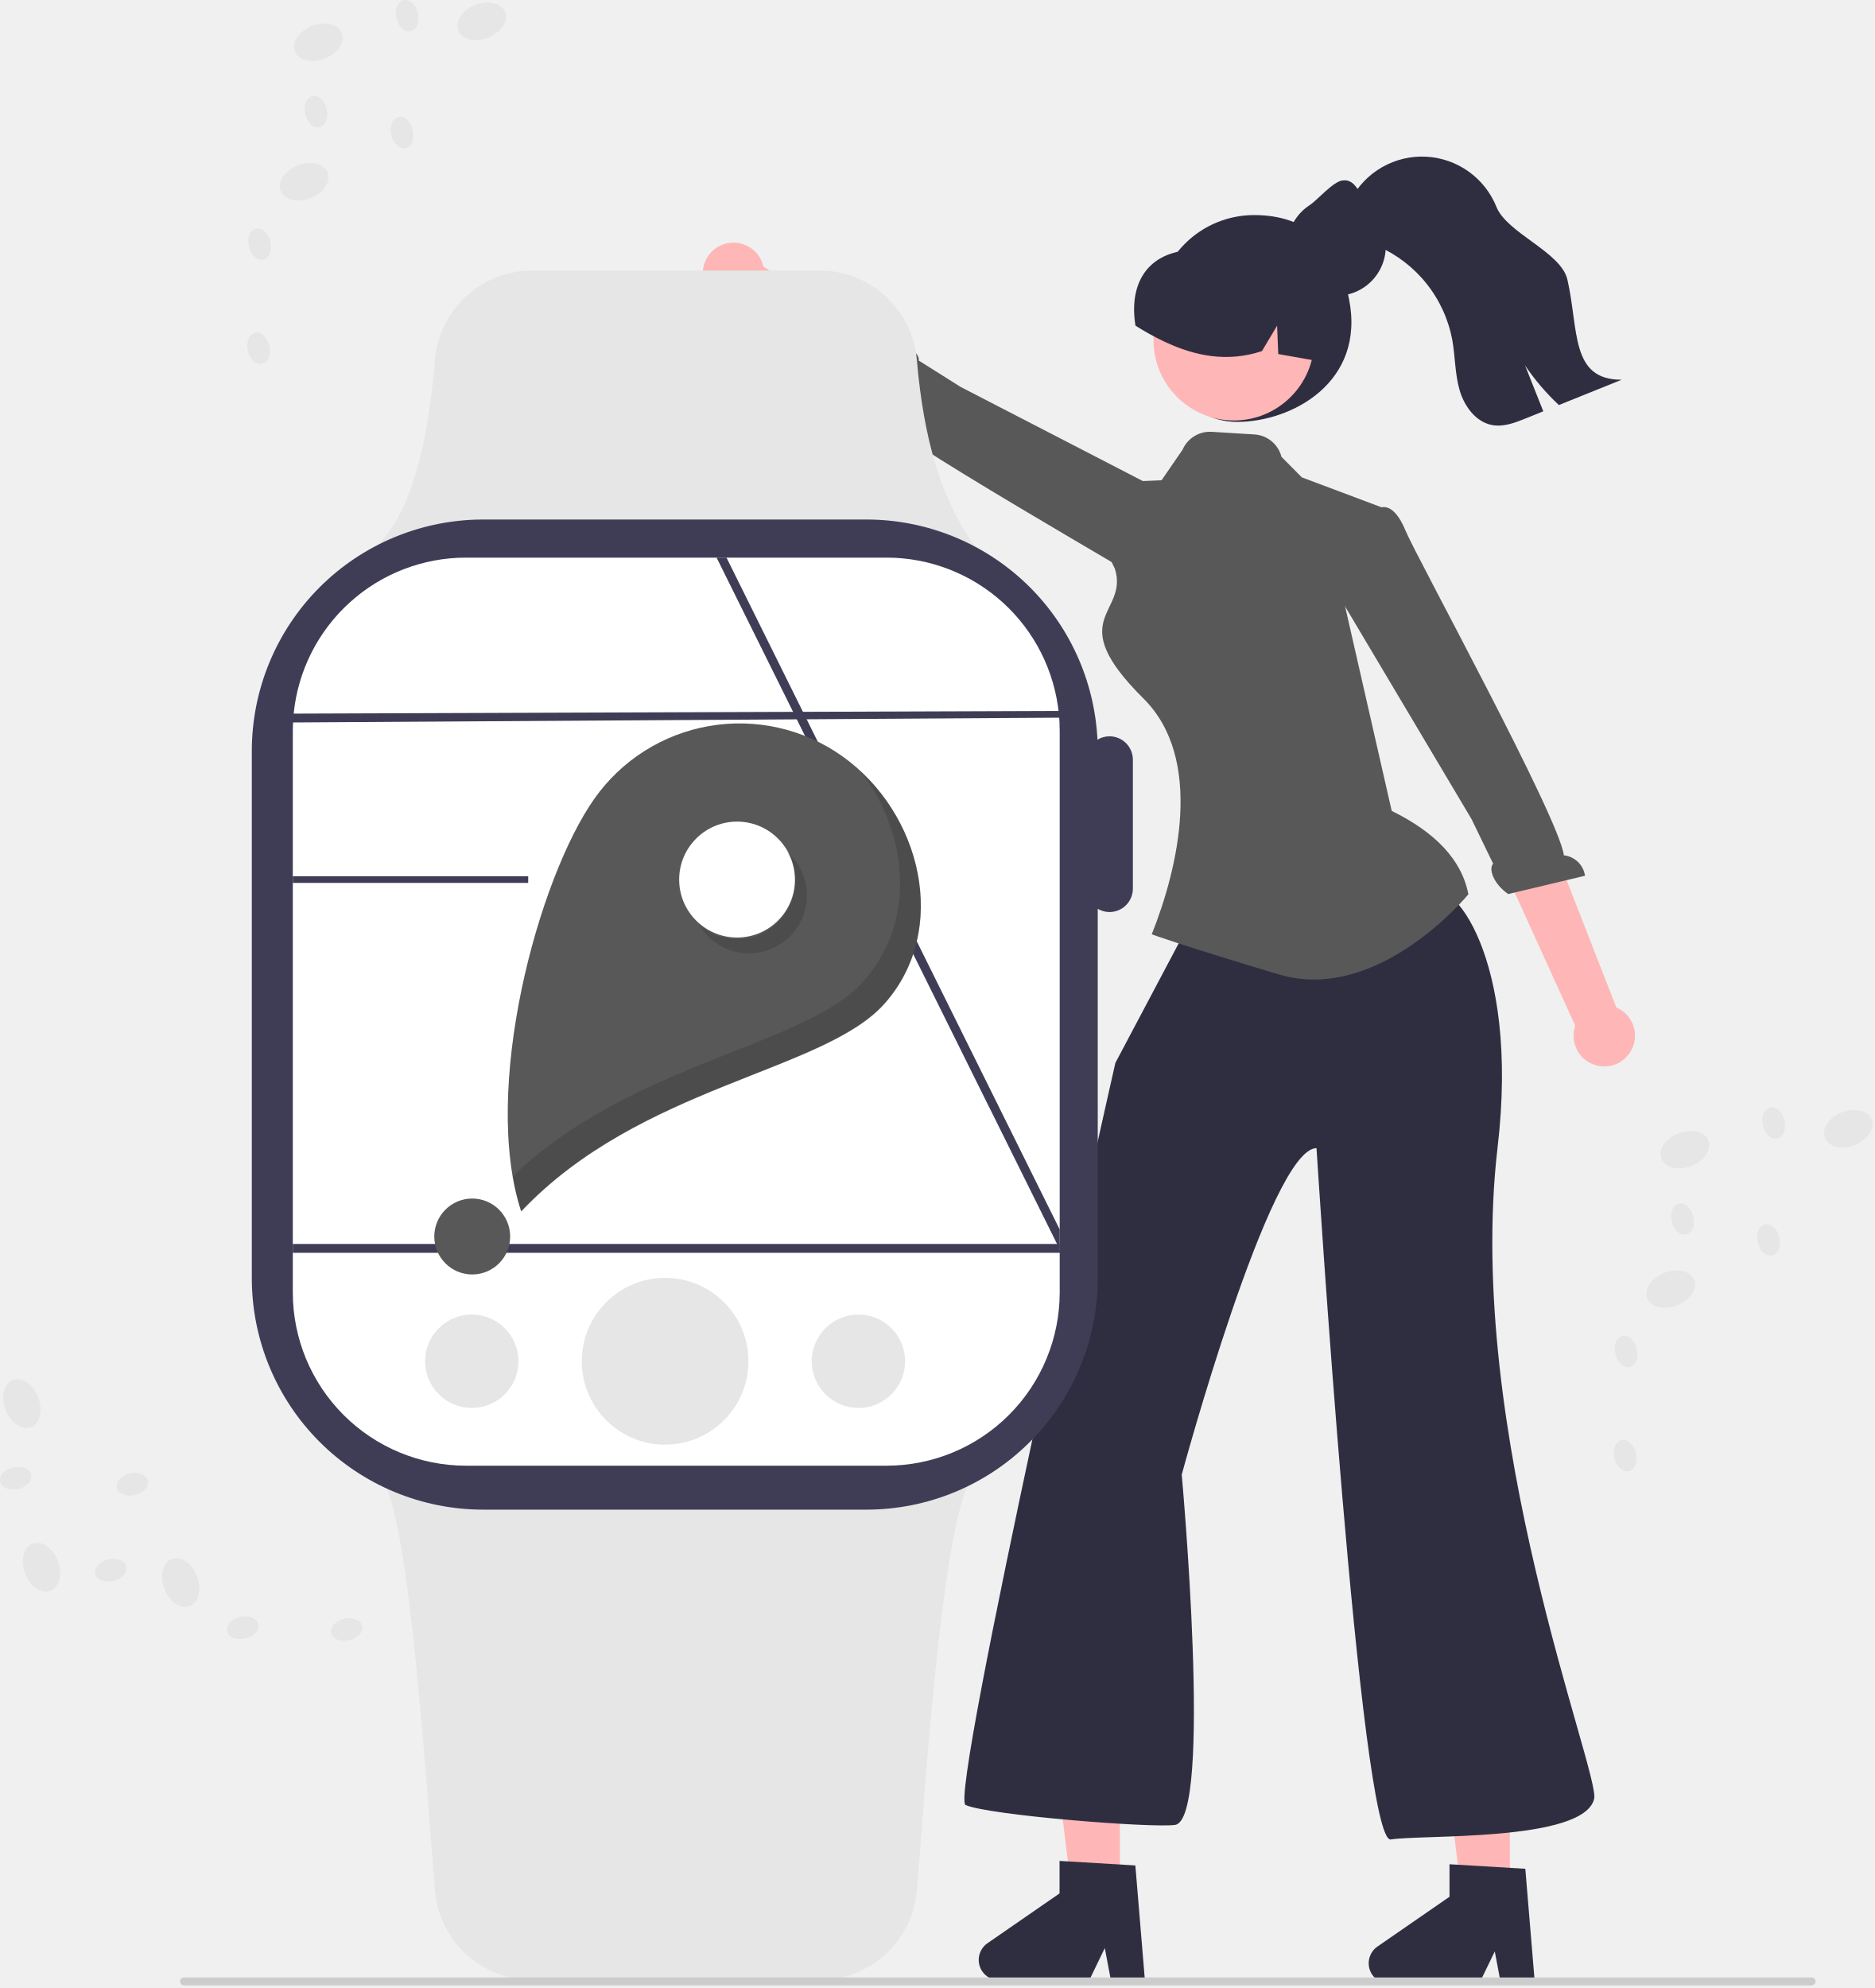
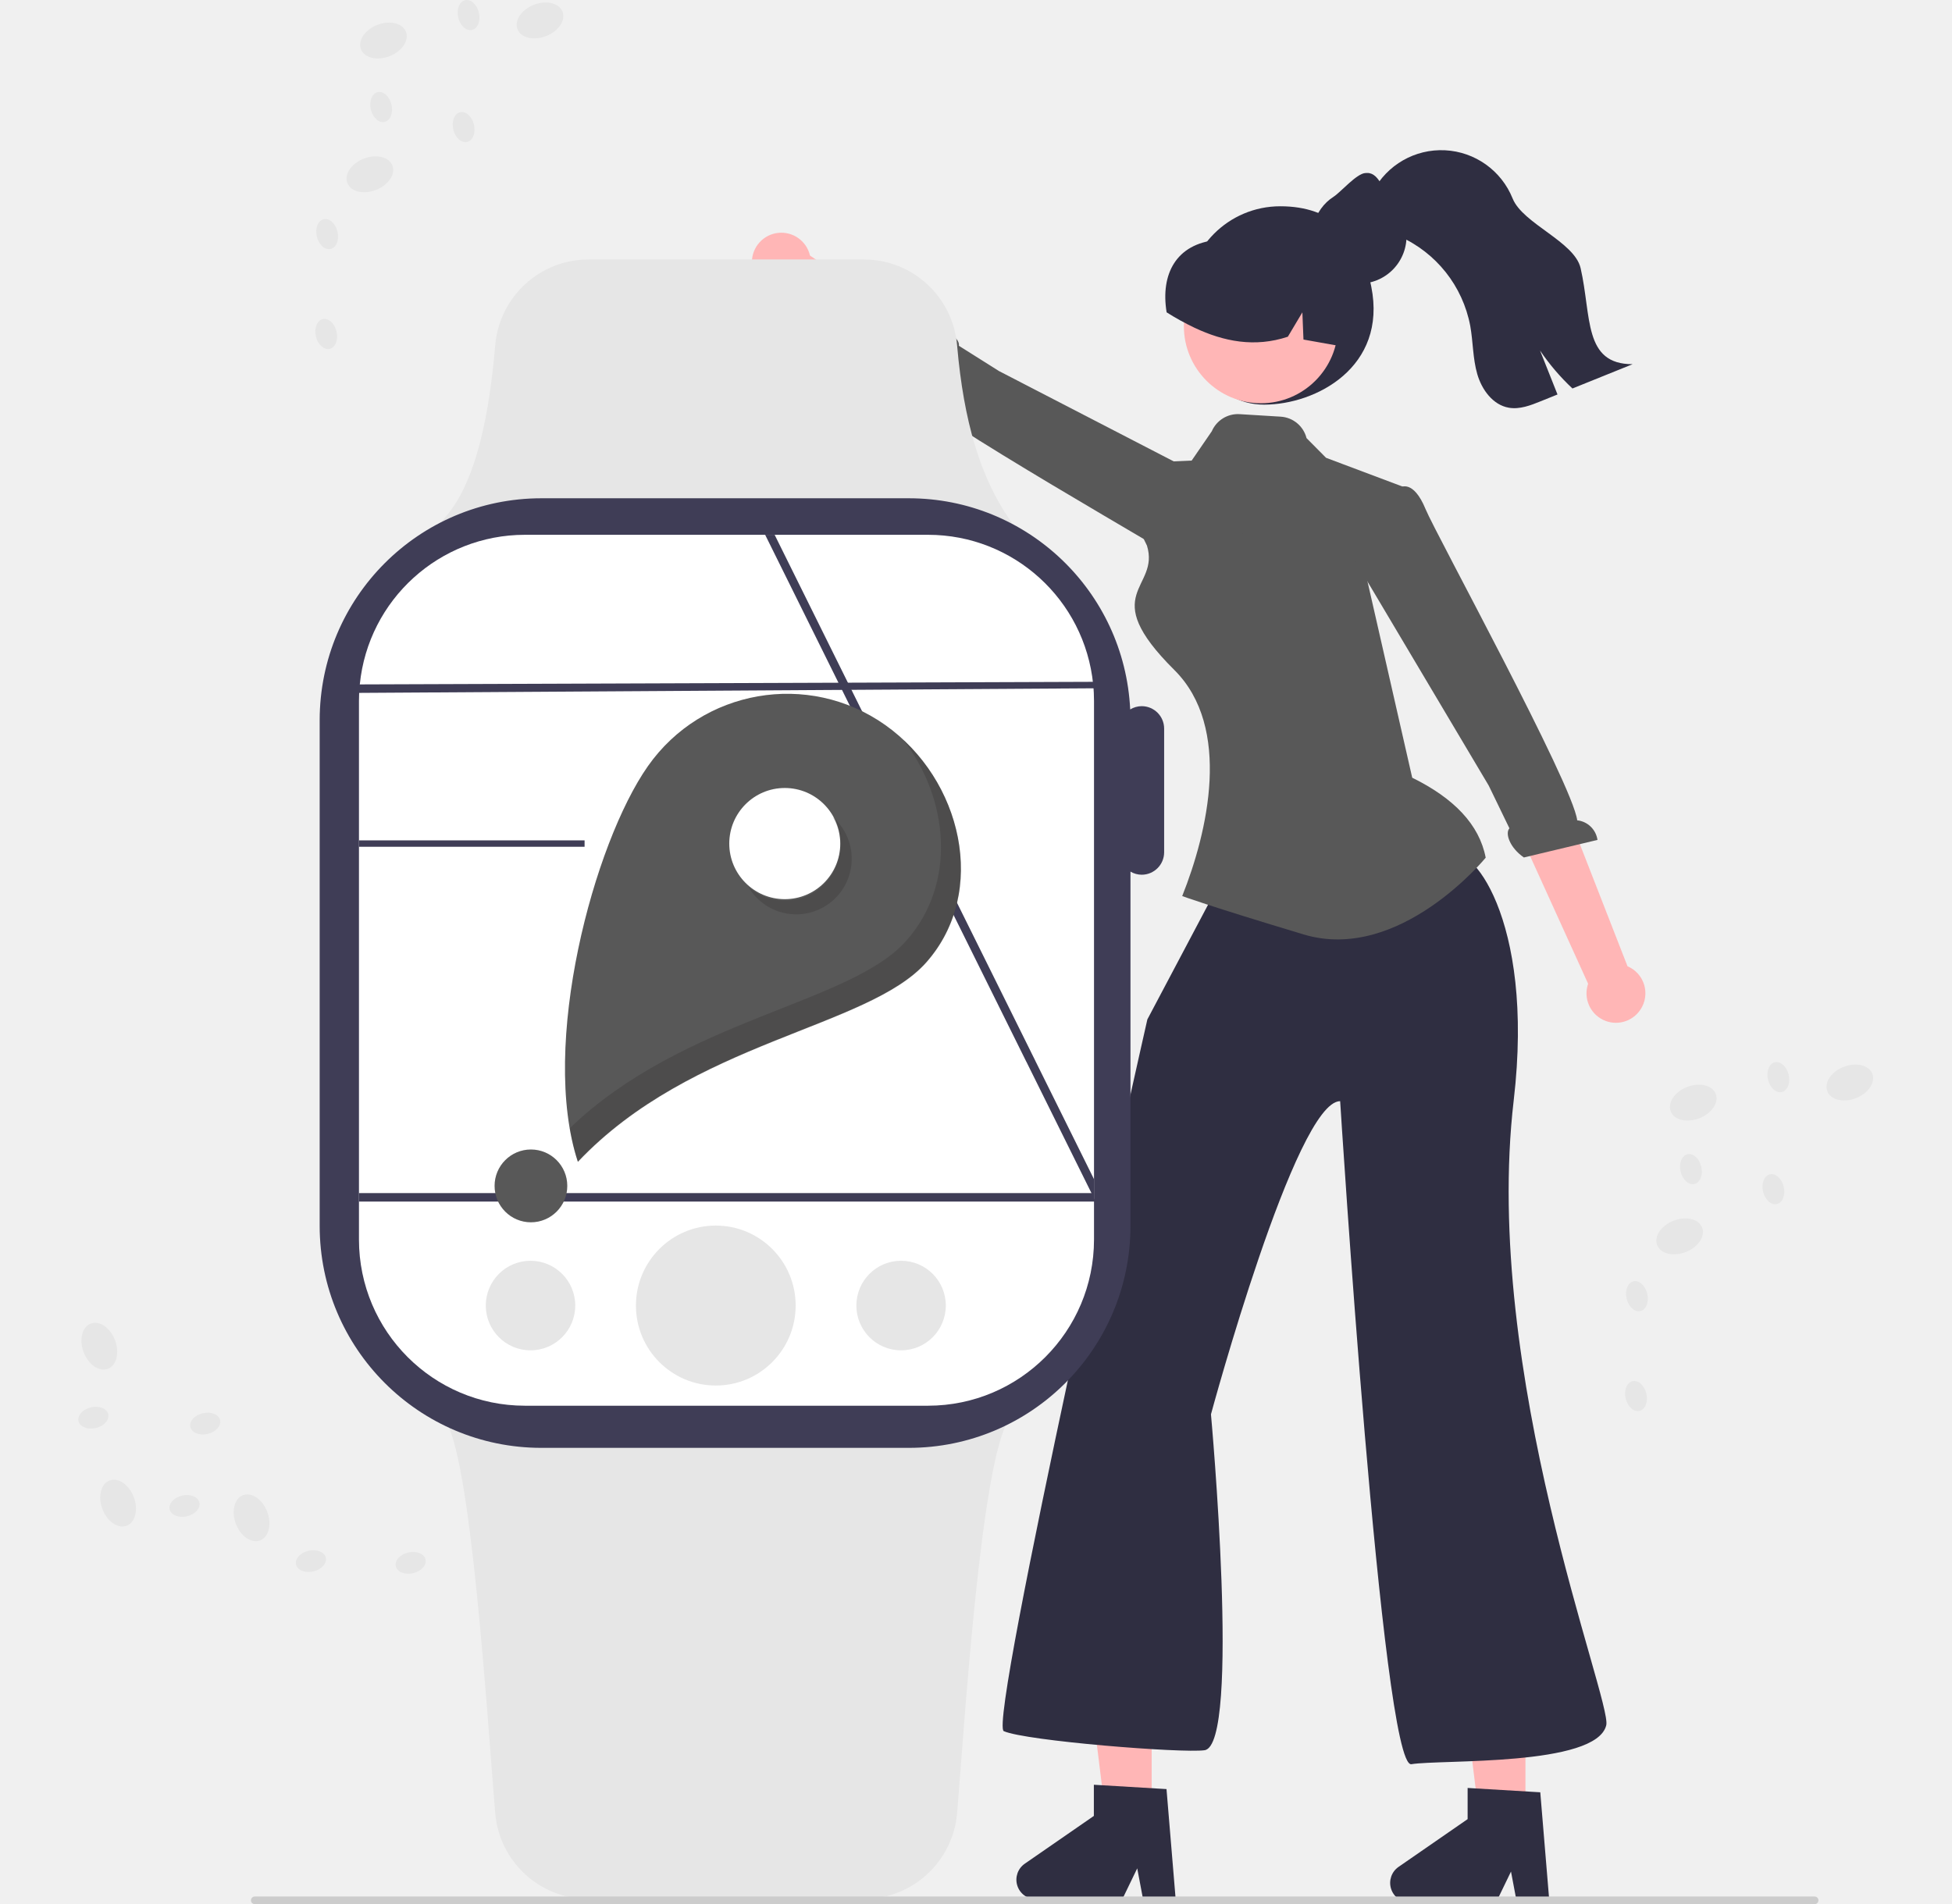
- <svg xmlns="http://www.w3.org/2000/svg" width="597" height="633" viewBox="0 0 597 633" fill="none">
-   <g clip-path="url(#clip0_2_2)">
-     <path d="M480.766 605.391H465.66L458.47 547.08H480.766V605.391Z" fill="#FFB6B6" />
-     <path d="M488.74 631.584H477.906L475.972 621.349L471.019 631.584H442.286C440.908 631.584 439.567 631.144 438.457 630.327C437.348 629.51 436.529 628.36 436.119 627.044C435.709 625.728 435.73 624.316 436.179 623.013C436.628 621.71 437.482 620.585 438.615 619.802L461.561 603.943V593.595L485.697 595.037L488.74 631.584Z" fill="#2F2E41" />
-     <path d="M356.592 604.329H341.485L334.295 546.018H356.592V604.329Z" fill="#FFB6B6" />
-     <path d="M364.565 630.522H353.731L351.797 620.287L346.845 630.522H318.111C316.733 630.522 315.392 630.082 314.283 629.265C313.173 628.448 312.354 627.298 311.944 625.982C311.534 624.666 311.555 623.254 312.004 621.951C312.453 620.648 313.307 619.523 314.441 618.74L337.387 602.881V592.533L361.522 593.975L364.565 630.522Z" fill="#2F2E41" />
-     <path d="M507.619 572.75C504.382 586.525 452.59 584.093 442.879 585.708C433.168 587.333 419.211 365.582 419.211 365.582C404.436 365.588 376.291 469.549 376.291 469.549C376.291 469.549 386.295 579.333 374.169 581.066C366.739 582.128 314.745 577.976 307.464 574.736C302.085 572.343 355.163 338.439 355.163 338.439L385.843 280.5L422.448 277.313H454.012L456.039 284.599C461.576 278.728 484.03 304.196 476.872 365.297C466.244 456.02 509.536 564.601 507.619 572.75Z" fill="#2F2E41" />
-     <path d="M467.565 284.748C467.565 284.748 438.938 319.796 407.098 310.238C375.258 300.679 366.739 297.493 366.739 297.493C375.219 276.296 383.353 241.509 364.113 222.421C338.084 196.596 359.508 195.603 355.025 181.133L341.904 154.132L369.882 152.909L376.561 143.188C377.334 141.402 378.639 139.897 380.296 138.879C381.954 137.86 383.885 137.378 385.827 137.497L399.448 138.331C401.45 138.453 403.361 139.209 404.907 140.489C406.452 141.769 407.551 143.507 408.045 145.452L414.527 151.989L443.357 162.82L426.202 183.851L443.155 258.196C456.965 264.989 465.445 273.715 467.565 284.748Z" fill="#585858" />
-     <path d="M519.064 335.053C519.837 333.86 520.339 332.511 520.535 331.103C520.73 329.695 520.615 328.261 520.197 326.902C519.779 325.543 519.068 324.292 518.115 323.238C517.162 322.183 515.989 321.351 514.679 320.799L482.53 238.473L465.918 248.139L501.593 326.598C500.812 328.861 500.889 331.332 501.807 333.542C502.725 335.753 504.422 337.549 506.576 338.591C508.729 339.634 511.19 339.849 513.492 339.197C515.794 338.545 517.776 337.07 519.064 335.053V335.053Z" fill="#FFB6B6" />
-     <path d="M439.195 161.83C439.195 161.83 443.464 158.975 447.596 169.045C450.904 177.107 496.501 260.332 497.971 272.342C499.655 272.525 501.231 273.264 502.45 274.442C503.669 275.62 504.462 277.171 504.703 278.85L480.256 284.675C475.557 281.458 473.923 276.636 475.451 275.001L468.587 260.839L420.86 180.571L436.072 163.839L439.195 161.83Z" fill="#585858" />
-     <path d="M223.783 86.929C223.758 88.351 224.045 89.761 224.623 91.059C225.202 92.358 226.058 93.514 227.131 94.446C228.204 95.378 229.469 96.063 230.835 96.453C232.201 96.843 233.637 96.928 235.04 96.703L305.846 149.542L314.833 132.545L243.079 84.853C242.545 82.52 241.174 80.464 239.226 79.074C237.278 77.685 234.888 77.059 232.51 77.315C230.131 77.571 227.929 78.691 226.321 80.463C224.712 82.235 223.809 84.536 223.783 86.929V86.929Z" fill="#FFB6B6" />
-     <path d="M383.14 191.637C383.14 191.637 381.027 196.319 372.196 189.962C365.127 184.872 282.434 138.39 274.837 128.977C273.311 129.713 271.583 129.921 269.926 129.566C268.268 129.212 266.776 128.315 265.684 127.019L283.349 109.132C289.038 109.374 292.974 112.601 292.541 114.797L305.853 123.181L388.791 166.026L384.728 188.279L383.14 191.637Z" fill="#585858" />
-     <path d="M368.192 99.628C368.192 116.831 376.792 134.337 393.983 134.337C411.174 134.337 434.892 121.877 429.556 95.178C426.185 78.309 416.51 68.48 399.319 68.48C391.064 68.48 383.147 71.761 377.309 77.603C371.472 83.444 368.192 91.367 368.192 99.628Z" fill="#2F2E41" />
-     <path d="M392.895 133.886C407.037 133.886 418.501 122.414 418.501 108.262C418.501 94.111 407.037 82.638 392.895 82.638C378.753 82.638 367.289 94.111 367.289 108.262C367.289 122.414 378.753 133.886 392.895 133.886Z" fill="#FFB6B6" />
-     <path d="M419.693 114.98C419.461 114.943 419.228 114.894 418.996 114.858C415.002 114.149 411.008 113.452 407.026 112.731L406.66 103.698L401.835 111.79C390.83 115.444 380.533 113.379 370.847 108.819C367.652 107.302 364.552 105.591 361.564 103.698C359.48 90.975 364.737 80.947 378.237 79.667C378.656 79.628 378.957 79.276 379.324 79.093C379.325 79.093 379.327 79.093 379.329 79.092C379.33 79.091 379.331 79.09 379.333 79.089C379.334 79.088 379.335 79.087 379.335 79.085C379.336 79.084 379.336 79.082 379.336 79.081C379.959 78.787 380.594 78.506 381.229 78.249C386.202 76.305 391.624 75.812 396.865 76.829C402.106 77.846 406.951 80.331 410.837 83.994C418.654 91.463 422.172 103.796 419.693 114.98Z" fill="#2F2E41" />
-     <path d="M409.882 78.444V78.466C409.879 79.807 410.05 81.143 410.39 82.44C410.445 82.667 410.51 82.906 410.585 83.133V83.144C411.311 85.46 412.563 87.577 414.244 89.328C415.924 91.079 417.987 92.417 420.27 93.237C420.606 93.367 420.952 93.475 421.298 93.572C422.028 93.784 422.773 93.936 423.528 94.027C424.205 94.123 424.889 94.17 425.573 94.168C426.108 94.17 426.642 94.145 427.174 94.092C428.42 93.966 429.645 93.686 430.821 93.258C431.005 93.205 431.186 93.139 431.362 93.063C431.451 93.032 431.537 92.996 431.622 92.955C433.585 92.133 435.361 90.92 436.841 89.39C438.321 87.86 439.476 86.044 440.234 84.055C440.992 82.064 441.338 79.941 441.251 77.813C441.163 75.685 440.645 73.597 439.727 71.676L439.716 71.665C438.947 70.053 437.903 68.588 436.632 67.334C433.797 64.507 432.548 57.424 428.241 57.424C428.035 57.42 427.829 57.428 427.624 57.446C424.735 57.543 419.394 63.782 417.121 65.254C415.434 66.321 413.97 67.708 412.814 69.337C411.607 71.012 410.746 72.912 410.282 74.925C410.017 76.079 409.882 77.26 409.882 78.444Z" fill="#2F2E41" />
-     <path d="M429.053 72.977C431.49 75.815 435.305 76.919 438.747 78.396C444.821 81.063 450.154 85.172 454.282 90.367C458.411 95.563 461.211 101.687 462.439 108.21C463.39 113.523 463.266 119.023 464.769 124.203C466.263 129.382 469.963 134.464 475.272 135.363C478.865 135.977 482.467 134.589 485.846 133.218C487.705 132.47 489.563 131.72 491.422 130.966C489.483 126.098 487.548 121.23 485.615 116.362C488.721 120.956 492.334 125.187 496.385 128.973C503.046 126.285 509.713 123.598 516.386 120.91C499.969 120.972 502.77 105.024 499.097 89.022C497.078 80.23 479.888 74.276 476.517 65.91C474.696 61.373 471.613 57.452 467.635 54.613C463.657 51.774 458.949 50.135 454.069 49.889C449.189 49.644 444.34 50.803 440.098 53.229C435.855 55.655 432.396 59.246 430.129 63.578C426.759 64.922 426.661 70.173 429.053 72.977Z" fill="#2F2E41" />
-     <path d="M310.308 173.817H120.004L121.439 172.253C130.448 162.437 136.024 143.66 138.488 114.85C139.095 107.021 142.637 99.712 148.404 94.387C154.171 89.062 161.736 86.117 169.583 86.14H260.877C268.715 86.121 276.271 89.063 282.035 94.378C287.799 99.694 291.346 106.99 291.966 114.81C294.157 139.973 299.668 158.259 309.309 172.358L310.308 173.817Z" fill="#E6E6E6" />
-     <path d="M260.877 630.453H169.583C161.736 630.476 154.171 627.53 148.404 622.206C142.637 616.882 139.095 609.572 138.488 601.744C136.024 572.933 130.448 480.873 121.439 471.056L120.004 469.493H310.308L309.309 470.952C299.668 485.051 294.157 576.62 291.966 601.782C291.346 609.601 287.799 616.898 282.036 622.214C276.272 627.529 268.715 630.472 260.877 630.453Z" fill="#E6E6E6" />
-     <path d="M353.279 234.444C351.931 234.45 350.61 234.825 349.46 235.529C348.533 216.626 340.377 198.804 326.681 185.753C312.984 172.702 294.797 165.423 275.884 165.422H153.849C134.311 165.422 115.574 173.189 101.759 187.014C87.944 200.839 80.182 219.59 80.182 239.141V406.967C80.182 416.648 82.088 426.234 85.79 435.178C89.492 444.122 94.918 452.248 101.759 459.094C108.599 465.939 116.72 471.369 125.658 475.074C134.596 478.779 144.175 480.686 153.849 480.686H275.884C285.558 480.686 295.138 478.779 304.075 475.074C313.013 471.369 321.134 465.939 327.975 459.094C334.815 452.248 340.242 444.122 343.944 435.178C347.646 426.234 349.551 416.648 349.551 406.967V289.373C350.68 290.044 351.967 290.401 353.279 290.408C355.257 290.408 357.154 289.622 358.552 288.223C359.95 286.823 360.736 284.925 360.736 282.946V241.906C360.736 240.926 360.543 239.956 360.168 239.051C359.794 238.145 359.244 237.323 358.552 236.63C357.86 235.937 357.038 235.387 356.133 235.012C355.228 234.637 354.259 234.444 353.279 234.444Z" fill="#3F3D56" />
-     <path d="M337.372 230.04C337.33 229.095 337.256 228.161 337.16 227.226C335.795 213.622 329.433 201.009 319.305 191.832C309.177 182.654 296.006 177.566 282.343 177.553H148.33C134.666 177.564 121.494 182.652 111.366 191.83C101.238 201.007 94.876 213.621 93.512 227.226C93.417 228.161 93.343 229.095 93.3 230.04C93.258 230.922 93.237 231.803 93.237 232.685V411.559C93.251 426.177 99.059 440.192 109.388 450.528C119.717 460.864 133.722 466.677 148.33 466.692H282.343C296.95 466.676 310.954 460.862 321.282 450.526C331.611 440.19 337.42 426.176 337.436 411.559V232.685C337.436 231.803 337.415 230.922 337.372 230.04Z" fill="white" />
-     <path d="M337.436 391.487V397.817L336.587 396.096L314.968 352.498L314.946 352.487L254.207 230.041V230.03L252.806 227.226V227.205L228.183 177.553H231.335L255.947 227.205L255.969 227.226L257.359 230.03V230.041L316.549 349.375V349.386L317.95 352.19V352.211L337.436 391.487Z" fill="#3F3D56" />
-     <path d="M346.574 228.458L92.621 230.04V227.226L345.513 226.334C346.277 227.258 345.852 227.513 346.574 228.458Z" fill="#3F3D56" />
-     <path d="M337.977 398.911H93.236V396.096H337.436V397.817L337.977 398.911Z" fill="#3F3D56" />
-     <path d="M268.027 240.662C261.956 236.384 255.103 233.344 247.858 231.716C240.613 230.088 233.119 229.904 225.803 231.175C218.487 232.445 211.493 235.145 205.22 239.121C198.947 243.096 193.518 248.269 189.242 254.345C171.262 279.894 153.22 346.892 165.956 385.704C203.943 345.55 262.303 341.378 281.7 319.503C302.426 296.129 293.559 258.655 268.027 240.662Z" fill="#585858" />
-     <path d="M234.702 298.518C244.886 298.518 253.142 290.256 253.142 280.064C253.142 269.873 244.886 261.611 234.702 261.611C224.518 261.611 216.262 269.873 216.262 280.064C216.262 290.256 224.518 298.518 234.702 298.518Z" fill="white" />
-     <path d="M150.367 405.801C157.038 405.801 162.445 400.389 162.445 393.714C162.445 387.039 157.038 381.628 150.367 381.628C143.697 381.628 138.289 387.039 138.289 393.714C138.289 400.389 143.697 405.801 150.367 405.801Z" fill="#585858" />
-     <path opacity="0.2" d="M254.431 275.806C256.897 280.033 257.584 285.066 256.341 289.8C255.099 294.533 252.028 298.579 247.805 301.046C243.581 303.514 238.551 304.202 233.821 302.958C229.091 301.715 225.048 298.642 222.583 294.415C225.874 297.305 230.086 298.928 234.464 298.994C238.842 299.06 243.1 297.565 246.478 294.776C249.855 291.987 252.129 288.086 252.895 283.772C253.661 279.458 252.867 275.012 250.657 271.23C252.153 272.541 253.428 274.087 254.431 275.806Z" fill="#231F20" />
-     <path opacity="0.2" d="M281.735 319.59C262.338 341.465 203.978 345.637 165.991 385.791C164.805 382.119 163.892 378.364 163.26 374.557C201.229 338.053 256.34 333.44 275.081 312.305C291.854 293.389 289.243 265.24 274.105 245.653C294.866 264.912 300.728 298.17 281.735 319.59Z" fill="#231F20" />
-     <path d="M57.355 630.906C57.355 631.072 57.387 631.237 57.45 631.39C57.513 631.544 57.606 631.683 57.724 631.801C57.841 631.918 57.981 632.011 58.134 632.075C58.288 632.138 58.452 632.17 58.618 632.17H576.851C577.186 632.17 577.507 632.037 577.744 631.8C577.981 631.563 578.114 631.241 578.114 630.906C578.114 630.571 577.981 630.249 577.744 630.012C577.507 629.775 577.186 629.642 576.851 629.642H58.618C58.452 629.642 58.288 629.674 58.134 629.737C57.981 629.801 57.841 629.894 57.724 630.011C57.606 630.129 57.513 630.268 57.45 630.422C57.387 630.575 57.355 630.74 57.355 630.906Z" fill="#CCCCCC" />
-     <path d="M538.532 371.272C542.662 369.672 545.109 366.044 543.997 363.168C542.885 360.293 538.634 359.259 534.504 360.859C530.373 362.459 527.926 366.087 529.039 368.963C530.151 371.838 534.401 372.872 538.532 371.272Z" fill="#E6E6E6" />
-     <path d="M590.545 364.593C594.676 362.993 597.123 359.365 596.01 356.489C594.898 353.614 590.648 352.58 586.517 354.18C582.386 355.78 579.939 359.408 581.052 362.284C582.164 365.16 586.414 366.193 590.545 364.593Z" fill="#E6E6E6" />
-     <path d="M534.021 415.676C538.152 414.075 540.599 410.447 539.486 407.572C538.374 404.696 534.124 403.662 529.993 405.262C525.862 406.862 523.416 410.491 524.528 413.366C525.64 416.242 529.891 417.276 534.021 415.676Z" fill="#E6E6E6" />
-     <path d="M518.976 435.262C520.871 434.813 521.884 432.239 521.239 429.513C520.595 426.787 518.536 424.941 516.641 425.39C514.746 425.839 513.732 428.413 514.377 431.139C515.022 433.865 517.081 435.711 518.976 435.262Z" fill="#E6E6E6" />
-     <path d="M518.666 468.423C520.561 467.974 521.575 465.4 520.93 462.674C520.285 459.948 518.226 458.102 516.331 458.551C514.436 459 513.423 461.574 514.067 464.3C514.712 467.026 516.771 468.872 518.666 468.423Z" fill="#E6E6E6" />
-     <path d="M564.313 399.739C566.208 399.29 567.221 396.717 566.576 393.991C565.932 391.265 563.873 389.419 561.978 389.867C560.083 390.316 559.069 392.89 559.714 395.616C560.359 398.342 562.418 400.188 564.313 399.739Z" fill="#E6E6E6" />
-     <path d="M536.921 393.083C538.816 392.634 539.829 390.06 539.185 387.334C538.54 384.608 536.481 382.762 534.586 383.211C532.691 383.66 531.677 386.234 532.322 388.96C532.967 391.686 535.026 393.532 536.921 393.083Z" fill="#E6E6E6" />
-     <path d="M565.954 362.547C567.849 362.099 568.863 359.525 568.218 356.799C567.573 354.073 565.514 352.227 563.619 352.676C561.724 353.125 560.711 355.698 561.355 358.424C562 361.15 564.059 362.996 565.954 362.547Z" fill="#E6E6E6" />
-     <path d="M16.054 506.534C18.936 505.444 20.004 501.2 18.439 497.053C16.874 492.906 13.269 490.428 10.386 491.518C7.504 492.607 6.436 496.852 8.001 500.998C9.566 505.145 13.171 507.623 16.054 506.534Z" fill="#E6E6E6" />
-     <path d="M9.809 454.435C12.692 453.346 13.76 449.101 12.195 444.955C10.63 440.808 7.024 438.33 4.142 439.419C1.259 440.509 0.191 444.753 1.756 448.9C3.321 453.047 6.927 455.525 9.809 454.435Z" fill="#E6E6E6" />
-     <path d="M60.387 511.412C63.27 510.322 64.338 506.078 62.773 501.931C61.208 497.785 57.602 495.306 54.72 496.396C51.837 497.485 50.769 501.73 52.334 505.876C53.899 510.023 57.505 512.501 60.387 511.412Z" fill="#E6E6E6" />
-     <path d="M78.063 521.716C80.793 521.093 82.654 519.048 82.221 517.148C81.788 515.248 79.225 514.213 76.495 514.835C73.766 515.458 71.905 517.503 72.338 519.403C72.77 521.303 75.334 522.339 78.063 521.716Z" fill="#E6E6E6" />
-     <path d="M111.197 522.298C113.926 521.675 115.788 519.63 115.355 517.73C114.922 515.83 112.358 514.794 109.629 515.417C106.9 516.04 105.038 518.085 105.471 519.985C105.904 521.885 108.468 522.921 111.197 522.298Z" fill="#E6E6E6" />
-     <path d="M42.939 476.057C45.668 475.434 47.53 473.389 47.097 471.489C46.664 469.589 44.1 468.553 41.371 469.176C38.642 469.799 36.78 471.844 37.213 473.744C37.646 475.644 40.21 476.679 42.939 476.057Z" fill="#E6E6E6" />
-     <path d="M36.063 503.412C38.792 502.789 40.654 500.744 40.221 498.844C39.788 496.944 37.224 495.909 34.495 496.532C31.765 497.154 29.904 499.199 30.337 501.099C30.77 502.999 33.333 504.035 36.063 503.412Z" fill="#E6E6E6" />
-     <path d="M5.788 474.109C8.518 473.486 10.379 471.441 9.946 469.541C9.513 467.641 6.95 466.605 4.22 467.228C1.491 467.851 -0.37 469.896 0.063 471.796C0.495 473.696 3.059 474.731 5.788 474.109Z" fill="#E6E6E6" />
-     <path d="M103.39 18.664C107.52 17.064 109.967 13.435 108.855 10.56C107.742 7.684 103.492 6.65 99.361 8.251C95.231 9.851 92.784 13.479 93.896 16.354C95.009 19.23 99.259 20.264 103.39 18.664Z" fill="#E6E6E6" />
-     <path d="M155.398 11.987C159.529 10.387 161.976 6.759 160.863 3.884C159.751 1.008 155.501 -0.026 151.37 1.574C147.239 3.174 144.792 6.802 145.905 9.678C147.017 12.553 151.267 13.588 155.398 11.987Z" fill="#E6E6E6" />
-     <path d="M98.879 63.067C103.01 61.467 105.457 57.839 104.344 54.963C103.232 52.088 98.982 51.054 94.851 52.654C90.72 54.254 88.273 57.882 89.386 60.758C90.498 63.633 94.748 64.667 98.879 63.067Z" fill="#E6E6E6" />
-     <path d="M83.833 82.654C85.728 82.205 86.742 79.631 86.097 76.905C85.452 74.179 83.393 72.333 81.498 72.782C79.603 73.231 78.59 75.805 79.235 78.531C79.879 81.257 81.938 83.103 83.833 82.654Z" fill="#E6E6E6" />
-     <path d="M83.524 115.814C85.419 115.365 86.432 112.792 85.788 110.066C85.143 107.34 83.084 105.494 81.189 105.943C79.294 106.391 78.28 108.965 78.925 111.691C79.57 114.417 81.629 116.263 83.524 115.814Z" fill="#E6E6E6" />
-     <path d="M129.17 47.131C131.065 46.682 132.079 44.108 131.434 41.382C130.789 38.656 128.73 36.81 126.835 37.259C124.94 37.708 123.927 40.282 124.572 43.008C125.216 45.734 127.275 47.58 129.17 47.131Z" fill="#E6E6E6" />
-     <path d="M101.779 40.474C103.674 40.026 104.687 37.452 104.042 34.726C103.398 32 101.339 30.154 99.444 30.603C97.549 31.052 96.535 33.625 97.18 36.351C97.825 39.077 99.884 40.923 101.779 40.474Z" fill="#E6E6E6" />
-     <path d="M130.812 9.939C132.707 9.49 133.72 6.916 133.076 4.19C132.431 1.464 130.372 -0.382 128.477 0.067C126.582 0.516 125.568 3.09 126.213 5.816C126.858 8.542 128.917 10.388 130.812 9.939Z" fill="#E6E6E6" />
-     <path d="M211.786 459.99C226.44 459.99 238.319 448.102 238.319 433.438C238.319 418.774 226.44 406.886 211.786 406.886C197.132 406.886 185.253 418.774 185.253 433.438C185.253 448.102 197.132 459.99 211.786 459.99Z" fill="#E6E6E6" />
-     <path d="M150.229 448.307C158.436 448.307 165.088 441.65 165.088 433.438C165.088 425.226 158.436 418.569 150.229 418.569C142.023 418.569 135.371 425.226 135.371 433.438C135.371 441.65 142.023 448.307 150.229 448.307Z" fill="#E6E6E6" />
-     <path d="M273.343 448.307C281.549 448.307 288.201 441.65 288.201 433.438C288.201 425.226 281.549 418.569 273.343 418.569C265.137 418.569 258.484 425.226 258.484 433.438C258.484 441.65 265.137 448.307 273.343 448.307Z" fill="#E6E6E6" />
-     <path d="M168.192 279.002H93.236V281.126H168.192V279.002Z" fill="#3F3D56" />
+ <svg xmlns="http://www.w3.org/2000/svg" xmlns:xlink="http://www.w3.org/1999/xlink" width="648px" height="632px" viewBox="0 0 596 632" version="1.1">
+   <defs>
+     <filter id="alpha" filterUnits="objectBoundingBox" x="0%" y="0%" width="100%" height="100%">
+       <feColorMatrix type="matrix" in="SourceGraphic" values="0 0 0 0 1 0 0 0 0 1 0 0 0 0 1 0 0 0 1 0" />
+     </filter>
+     <mask id="mask0">
+       <g filter="url(#alpha)">
+         <rect x="0" y="0" width="596" height="632" style="fill:rgb(0%,0%,0%);fill-opacity:0.2;stroke:none;" />
+       </g>
+     </mask>
+     <clipPath id="clip1">
+       <rect x="0" y="0" width="596" height="632" />
+     </clipPath>
+     <g id="surface5" clip-path="url(#clip1)">
+       <path style=" stroke:none;fill-rule:nonzero;fill:rgb(13.725%,12.157%,12.549%);fill-opacity:1;" d="M 254.234 275.836 C 259.363 284.637 256.398 295.938 247.613 301.078 C 238.824 306.219 227.539 303.246 222.41 294.445 C 229.203 300.414 239.316 300.566 246.285 294.805 C 253.258 289.047 255.023 279.07 250.461 271.258 C 251.957 272.57 253.23 274.117 254.234 275.836 Z M 254.234 275.836 " />
+     </g>
+     <mask id="mask1">
+       <g filter="url(#alpha)">
+         <rect x="0" y="0" width="596" height="632" style="fill:rgb(0%,0%,0%);fill-opacity:0.2;stroke:none;" />
+       </g>
+     </mask>
+     <clipPath id="clip2">
+       <rect x="0" y="0" width="596" height="632" />
+     </clipPath>
+     <g id="surface8" clip-path="url(#clip2)">
+       <path style=" stroke:none;fill-rule:nonzero;fill:rgb(13.725%,12.157%,12.549%);fill-opacity:1;" d="M 281.516 319.625 C 262.133 341.5 203.82 345.672 165.863 385.832 C 164.676 382.16 163.766 378.402 163.133 374.598 C 201.074 338.09 256.141 333.477 274.867 312.34 C 291.629 293.418 289.02 265.266 273.891 245.68 C 294.637 264.938 300.496 298.199 281.516 319.625 Z M 281.516 319.625 " />
+     </g>
+   </defs>
+   <g id="surface1">
+     <path style=" stroke:none;fill-rule:nonzero;fill:rgb(100%,71.373%,71.373%);fill-opacity:1;" d="M 480.395 605.453 L 465.297 605.453 L 458.113 547.137 L 480.395 547.137 Z M 480.395 605.453 " />
+     <path style=" stroke:none;fill-rule:nonzero;fill:rgb(18.431%,18.039%,25.49%);fill-opacity:1;" d="M 488.359 631.652 L 477.535 631.652 L 475.602 621.414 L 470.652 631.652 L 441.941 631.652 C 439.117 631.652 436.621 629.812 435.781 627.109 C 434.938 624.41 435.949 621.473 438.273 619.867 L 461.203 604.008 L 461.203 593.656 L 485.32 595.098 Z M 488.359 631.652 " />
+     <path style=" stroke:none;fill-rule:nonzero;fill:rgb(100%,71.373%,71.373%);fill-opacity:1;" d="M 356.316 604.395 L 341.219 604.395 L 334.035 546.074 L 356.316 546.074 Z M 356.316 604.395 " />
+     <path style=" stroke:none;fill-rule:nonzero;fill:rgb(18.431%,18.039%,25.49%);fill-opacity:1;" d="M 364.281 630.59 L 353.457 630.59 L 351.523 620.352 L 346.574 630.59 L 317.863 630.59 C 315.039 630.59 312.543 628.75 311.703 626.047 C 310.859 623.348 311.871 620.41 314.195 618.805 L 337.125 602.945 L 337.125 592.594 L 361.242 594.035 Z M 364.281 630.59 " />
+     <path style=" stroke:none;fill-rule:nonzero;fill:rgb(18.431%,18.039%,25.49%);fill-opacity:1;" d="M 507.227 572.809 C 503.992 586.586 452.238 584.156 442.535 585.77 C 432.832 587.395 418.887 365.621 418.887 365.621 C 404.121 365.625 376 469.598 376 469.598 C 376 469.598 385.996 579.395 373.879 581.129 C 366.453 582.188 314.5 578.035 307.227 574.797 C 301.852 572.402 354.887 338.477 354.887 338.477 L 385.543 280.527 L 422.121 277.344 L 453.66 277.344 L 455.684 284.629 C 461.219 278.758 483.656 304.227 476.504 365.336 C 465.883 456.066 509.141 564.66 507.227 572.809 Z M 507.227 572.809 " />
+     <path style=" stroke:none;fill-rule:nonzero;fill:rgb(34.51%,34.51%,34.51%);fill-opacity:1;" d="M 467.203 284.777 C 467.203 284.777 438.598 319.828 406.781 310.27 C 374.969 300.711 366.453 297.523 366.453 297.523 C 374.926 276.324 383.055 241.535 363.832 222.445 C 337.82 196.617 359.23 195.625 354.75 181.152 L 341.637 154.148 L 369.594 152.926 L 376.27 143.203 C 377.852 139.543 381.551 137.266 385.527 137.512 L 399.137 138.344 C 403.242 138.598 406.715 141.477 407.727 145.469 L 414.207 152.004 L 443.012 162.836 L 425.871 183.871 L 442.809 258.223 C 456.609 265.016 465.082 273.742 467.203 284.777 Z M 467.203 284.777 " />
+     <path style=" stroke:none;fill-rule:nonzero;fill:rgb(100%,71.373%,71.373%);fill-opacity:1;" d="M 518.66 335.09 C 520.223 332.672 520.637 329.688 519.793 326.938 C 518.949 324.184 516.93 321.949 514.281 320.832 L 482.156 238.5 L 465.555 248.164 L 501.203 326.633 C 499.59 331.316 501.727 336.469 506.184 338.625 C 510.637 340.785 515.996 339.266 518.66 335.09 Z M 518.66 335.09 " />
+     <path style=" stroke:none;fill-rule:nonzero;fill:rgb(34.51%,34.51%,34.51%);fill-opacity:1;" d="M 438.855 161.848 C 438.855 161.848 443.121 158.992 447.25 169.062 C 450.555 177.125 496.117 260.359 497.582 272.371 C 501.047 272.746 503.816 275.426 504.312 278.879 L 479.883 284.707 C 475.188 281.488 473.555 276.664 475.082 275.031 L 468.223 260.867 L 420.531 180.59 L 435.734 163.855 Z M 438.855 161.848 " />
+     <path style=" stroke:none;fill-rule:nonzero;fill:rgb(100%,71.373%,71.373%);fill-opacity:1;" d="M 223.609 86.938 C 223.559 89.816 224.785 92.57 226.953 94.457 C 229.125 96.344 232.02 97.168 234.855 96.715 L 305.609 149.559 L 314.59 132.559 L 242.891 84.863 C 241.785 80.031 237.246 76.793 232.328 77.324 C 227.41 77.852 223.664 81.984 223.609 86.938 Z M 223.609 86.938 " />
+     <path style=" stroke:none;fill-rule:nonzero;fill:rgb(34.51%,34.51%,34.51%);fill-opacity:1;" d="M 382.844 191.656 C 382.844 191.656 380.73 196.34 371.906 189.98 C 364.844 184.891 282.215 138.406 274.625 128.992 C 271.484 130.504 267.723 129.699 265.477 127.031 L 283.129 109.145 C 288.812 109.387 292.746 112.613 292.312 114.809 L 305.617 123.195 L 388.488 166.043 L 384.43 188.297 Z M 382.844 191.656 " />
+     <path style=" stroke:none;fill-rule:nonzero;fill:rgb(18.431%,18.039%,25.49%);fill-opacity:1;" d="M 367.906 99.637 C 367.906 116.844 376.5 134.352 393.676 134.352 C 410.855 134.352 434.555 121.891 429.223 95.188 C 425.855 78.316 416.188 68.488 399.008 68.488 C 381.832 68.488 367.906 82.434 367.906 99.637 Z M 367.906 99.637 " />
+     <path style=" stroke:none;fill-rule:nonzero;fill:rgb(100%,71.373%,71.373%);fill-opacity:1;" d="M 418.176 108.273 C 418.176 122.426 406.719 133.898 392.59 133.898 C 378.461 133.898 367.004 122.426 367.004 108.273 C 367.004 94.121 378.461 82.648 392.59 82.648 C 406.719 82.648 418.176 94.121 418.176 108.273 Z M 418.176 108.273 " />
+     <path style=" stroke:none;fill-rule:nonzero;fill:rgb(18.431%,18.039%,25.49%);fill-opacity:1;" d="M 419.367 114.992 C 419.133 114.957 418.902 114.906 418.672 114.871 C 414.68 114.16 410.688 113.465 406.711 112.742 L 406.344 103.707 L 401.523 111.801 C 390.527 115.457 380.238 113.391 370.559 108.832 C 367.367 107.312 364.27 105.602 361.281 103.707 C 359.199 90.984 364.453 80.957 377.941 79.676 C 378.363 79.637 378.664 79.285 379.027 79.102 C 379.031 79.102 379.035 79.102 379.039 79.098 C 379.039 79.094 379.043 79.094 379.043 79.09 C 379.664 78.797 380.297 78.516 380.934 78.258 C 391.074 74.289 402.594 76.523 410.52 84.004 C 418.328 91.473 421.844 103.805 419.367 114.992 Z M 419.367 114.992 " />
+     <path style=" stroke:none;fill-rule:nonzero;fill:rgb(18.431%,18.039%,25.49%);fill-opacity:1;" d="M 409.562 78.453 L 409.562 78.473 C 409.559 79.816 409.73 81.152 410.07 82.449 C 410.125 82.676 410.191 82.914 410.266 83.141 L 410.266 83.152 C 411.738 87.848 415.32 91.586 419.945 93.246 C 420.277 93.375 420.625 93.484 420.973 93.582 C 421.699 93.793 422.445 93.945 423.199 94.035 C 423.875 94.133 424.559 94.18 425.242 94.176 C 425.777 94.18 426.312 94.156 426.844 94.102 C 428.086 93.977 429.312 93.695 430.488 93.27 C 430.672 93.215 430.852 93.148 431.027 93.074 C 431.117 93.043 431.203 93.004 431.285 92.965 C 435.25 91.305 438.359 88.086 439.891 84.062 C 441.422 80.043 441.238 75.566 439.387 71.684 L 439.375 71.672 C 438.605 70.062 437.562 68.594 436.293 67.34 C 433.461 64.516 432.211 57.43 427.906 57.43 C 427.703 57.426 427.496 57.434 427.293 57.453 C 424.406 57.551 419.066 63.789 416.797 65.262 C 415.109 66.328 413.648 67.715 412.492 69.344 C 411.289 71.02 410.426 72.918 409.965 74.934 C 409.699 76.086 409.562 77.27 409.562 78.453 Z M 409.562 78.453 " />
+     <path style=" stroke:none;fill-rule:nonzero;fill:rgb(18.431%,18.039%,25.49%);fill-opacity:1;" d="M 428.719 72.984 C 431.156 75.824 434.969 76.926 438.406 78.406 C 450.73 83.82 459.586 94.977 462.078 108.223 C 463.031 113.535 462.906 119.035 464.406 124.215 C 465.902 129.395 469.598 134.477 474.902 135.379 C 478.492 135.992 482.094 134.602 485.469 133.23 C 487.324 132.484 489.184 131.734 491.039 130.98 C 489.102 126.113 487.168 121.242 485.238 116.375 C 488.34 120.969 491.953 125.199 496 128.988 C 502.656 126.297 509.316 123.609 515.984 120.922 C 499.582 120.984 502.379 105.035 498.711 89.031 C 496.691 80.238 479.516 74.285 476.148 65.918 C 472.43 56.652 463.672 50.395 453.715 49.895 C 443.758 49.395 434.418 54.738 429.797 63.586 C 426.426 64.93 426.328 70.18 428.719 72.984 Z M 428.719 72.984 " />
+     <path style=" stroke:none;fill-rule:nonzero;fill:rgb(90.196%,90.196%,90.196%);fill-opacity:1;" d="M 310.066 173.836 L 119.91 173.836 L 121.344 172.27 C 130.348 162.453 135.918 143.676 138.379 114.863 C 139.637 98.621 153.188 86.102 169.449 86.148 L 260.676 86.148 C 276.918 86.109 290.453 98.602 291.738 114.82 C 293.93 139.988 299.434 158.277 309.07 172.375 Z M 310.066 173.836 " />
+     <path style=" stroke:none;fill-rule:nonzero;fill:rgb(90.196%,90.196%,90.196%);fill-opacity:1;" d="M 260.676 630.52 L 169.449 630.52 C 153.188 630.566 139.641 618.047 138.379 601.809 C 135.918 572.992 130.348 480.922 121.344 471.105 L 119.91 469.543 L 310.066 469.543 L 309.07 471 C 299.434 485.102 293.93 576.68 291.738 601.844 C 290.453 618.066 276.918 630.559 260.676 630.52 Z M 260.676 630.52 " />
+     <path style=" stroke:none;fill-rule:nonzero;fill:rgb(24.706%,23.922%,33.725%);fill-opacity:1;" d="M 353.004 234.469 C 351.656 234.477 350.34 234.852 349.188 235.555 C 347.266 196.289 314.922 165.441 275.672 165.441 L 153.73 165.441 C 113.074 165.441 80.121 198.449 80.121 239.168 L 80.121 407.008 C 80.121 447.727 113.074 480.734 153.73 480.734 L 275.672 480.734 C 316.324 480.734 349.281 447.727 349.281 407.008 L 349.281 289.402 C 350.406 290.074 351.695 290.434 353.004 290.438 C 357.121 290.438 360.457 287.098 360.457 282.977 L 360.457 241.934 C 360.457 237.809 357.121 234.469 353.004 234.469 Z M 353.004 234.469 " />
+     <path style=" stroke:none;fill-rule:nonzero;fill:rgb(100%,100%,100%);fill-opacity:1;" d="M 337.109 230.066 C 337.066 229.121 336.992 228.184 336.898 227.25 C 334.074 199.066 310.406 177.598 282.125 177.57 L 148.215 177.57 C 119.934 177.594 96.262 199.062 93.441 227.25 C 93.344 228.184 93.27 229.121 93.227 230.066 C 93.184 230.945 93.164 231.828 93.164 232.711 L 93.164 411.602 C 93.195 442.043 117.824 466.711 148.215 466.742 L 282.125 466.742 C 312.512 466.707 337.141 442.039 337.176 411.602 L 337.176 232.711 C 337.176 231.828 337.152 230.945 337.109 230.066 Z M 337.109 230.066 " />
+     <path style=" stroke:none;fill-rule:nonzero;fill:rgb(24.706%,23.922%,33.725%);fill-opacity:1;" d="M 337.172 391.527 L 337.172 397.859 L 336.324 396.137 L 314.723 352.535 L 314.703 352.523 L 254.008 230.066 L 254.008 230.055 L 252.609 227.25 L 252.609 227.23 L 228.008 177.57 L 231.156 177.57 L 255.75 227.23 L 255.77 227.25 L 257.16 230.055 L 257.16 230.066 L 316.305 349.41 L 316.305 349.422 L 317.703 352.227 L 317.703 352.25 Z M 337.172 391.527 " />
+     <path style=" stroke:none;fill-rule:nonzero;fill:rgb(24.706%,23.922%,33.725%);fill-opacity:1;" d="M 346.305 228.48 L 92.551 230.066 L 92.551 227.25 L 345.246 226.359 C 346.008 227.281 345.582 227.535 346.305 228.48 Z M 346.305 228.48 " />
+     <path style=" stroke:none;fill-rule:nonzero;fill:rgb(24.706%,23.922%,33.725%);fill-opacity:1;" d="M 337.715 398.953 L 93.164 398.953 L 93.164 396.137 L 337.172 396.137 L 337.172 397.859 Z M 337.715 398.953 " />
+     <path style=" stroke:none;fill-rule:nonzero;fill:rgb(34.51%,34.51%,34.51%);fill-opacity:1;" d="M 267.82 240.688 C 242.309 222.691 207.062 228.82 189.094 254.371 C 171.129 279.922 153.102 346.93 165.828 385.746 C 203.785 345.586 262.102 341.414 281.48 319.535 C 302.191 296.16 293.332 258.684 267.82 240.688 Z M 267.82 240.688 " />
+     <path style=" stroke:none;fill-rule:nonzero;fill:rgb(100%,100%,100%);fill-opacity:1;" d="M 252.945 280.094 C 252.945 290.285 244.695 298.551 234.52 298.551 C 224.344 298.551 216.094 290.285 216.094 280.094 C 216.094 269.902 224.344 261.637 234.52 261.637 C 244.695 261.637 252.945 269.902 252.945 280.094 Z M 252.945 280.094 " />
+     <path style=" stroke:none;fill-rule:nonzero;fill:rgb(34.51%,34.51%,34.51%);fill-opacity:1;" d="M 162.32 393.754 C 162.32 400.43 156.914 405.844 150.25 405.844 C 143.586 405.844 138.184 400.43 138.184 393.754 C 138.184 387.078 143.586 381.668 150.25 381.668 C 156.914 381.668 162.32 387.078 162.32 393.754 Z M 162.32 393.754 " />
+     <use xlink:href="#surface5" mask="url(#mask0)" />
+     <use xlink:href="#surface8" mask="url(#mask1)" />
+     <path style=" stroke:none;fill-rule:nonzero;fill:rgb(80%,80%,80%);fill-opacity:1;" d="M 57.309 630.973 C 57.309 631.309 57.441 631.629 57.68 631.867 C 57.914 632.105 58.238 632.238 58.574 632.234 L 576.402 632.234 C 577.102 632.234 577.664 631.672 577.664 630.973 C 577.664 630.273 577.102 629.707 576.402 629.707 L 58.574 629.707 C 58.238 629.707 57.914 629.84 57.68 630.078 C 57.441 630.316 57.309 630.637 57.309 630.973 Z M 57.309 630.973 " />
+     <path style=" stroke:none;fill-rule:nonzero;fill:rgb(90.196%,90.196%,90.196%);fill-opacity:1;" d="M 543.574 363.207 C 542.465 360.332 538.215 359.297 534.09 360.898 C 529.961 362.496 527.516 366.125 528.629 369 C 529.738 371.879 533.984 372.91 538.113 371.312 C 542.242 369.711 544.688 366.082 543.574 363.207 Z M 543.574 363.207 " />
+     <path style=" stroke:none;fill-rule:nonzero;fill:rgb(90.196%,90.196%,90.196%);fill-opacity:1;" d="M 595.547 356.527 C 594.438 353.652 590.188 352.617 586.062 354.219 C 581.934 355.816 579.488 359.445 580.602 362.32 C 581.711 365.199 585.957 366.23 590.086 364.633 C 594.215 363.031 596.66 359.402 595.547 356.527 Z M 595.547 356.527 " />
+     <path style=" stroke:none;fill-rule:nonzero;fill:rgb(90.196%,90.196%,90.196%);fill-opacity:1;" d="M 539.066 407.613 C 537.957 404.738 533.707 403.703 529.582 405.305 C 525.453 406.906 523.008 410.535 524.121 413.41 C 525.23 416.285 529.48 417.32 533.605 415.719 C 537.734 414.117 540.18 410.492 539.066 407.613 Z M 539.066 407.613 " />
+     <path style=" stroke:none;fill-rule:nonzero;fill:rgb(90.196%,90.196%,90.196%);fill-opacity:1;" d="M 520.836 429.559 C 520.191 426.832 518.133 424.984 516.238 425.434 C 514.348 425.883 513.332 428.457 513.977 431.184 C 514.621 433.91 516.68 435.758 518.574 435.309 C 520.465 434.859 521.48 432.285 520.836 429.559 Z M 520.836 429.559 " />
+     <path style=" stroke:none;fill-rule:nonzero;fill:rgb(90.196%,90.196%,90.196%);fill-opacity:1;" d="M 520.523 462.723 C 519.883 459.996 517.824 458.148 515.93 458.598 C 514.035 459.047 513.023 461.621 513.668 464.348 C 514.312 467.074 516.371 468.922 518.262 468.473 C 520.156 468.023 521.168 465.449 520.523 462.723 Z M 520.523 462.723 " />
+     <path style=" stroke:none;fill-rule:nonzero;fill:rgb(90.196%,90.196%,90.196%);fill-opacity:1;" d="M 566.137 394.031 C 565.492 391.305 563.434 389.461 561.543 389.91 C 559.648 390.355 558.637 392.93 559.277 395.656 C 559.922 398.383 561.98 400.23 563.875 399.781 C 565.77 399.332 566.781 396.758 566.137 394.031 Z M 566.137 394.031 " />
+     <path style=" stroke:none;fill-rule:nonzero;fill:rgb(90.196%,90.196%,90.196%);fill-opacity:1;" d="M 538.766 387.375 C 538.121 384.648 536.062 382.801 534.172 383.25 C 532.277 383.699 531.266 386.273 531.91 389 C 532.555 391.727 534.609 393.574 536.504 393.125 C 538.398 392.676 539.41 390.102 538.766 387.375 Z M 538.766 387.375 " />
+     <path style=" stroke:none;fill-rule:nonzero;fill:rgb(90.196%,90.196%,90.196%);fill-opacity:1;" d="M 567.777 356.836 C 567.133 354.109 565.074 352.266 563.18 352.711 C 561.289 353.16 560.273 355.734 560.918 358.461 C 561.562 361.188 563.621 363.035 565.516 362.586 C 567.406 362.137 568.422 359.562 567.777 356.836 Z M 567.777 356.836 " />
+     <path style=" stroke:none;fill-rule:nonzero;fill:rgb(90.196%,90.196%,90.196%);fill-opacity:1;" d="M 18.426 497.105 C 16.859 492.957 13.258 490.48 10.379 491.57 C 7.496 492.66 6.43 496.902 7.996 501.051 C 9.559 505.199 13.16 507.676 16.043 506.586 C 18.922 505.496 19.988 501.254 18.426 497.105 Z M 18.426 497.105 " />
+     <path style=" stroke:none;fill-rule:nonzero;fill:rgb(90.196%,90.196%,90.196%);fill-opacity:1;" d="M 12.184 445 C 10.621 440.855 7.02 438.375 4.137 439.465 C 1.258 440.555 0.191 444.801 1.754 448.945 C 3.32 453.094 6.922 455.574 9.801 454.484 C 12.684 453.395 13.75 449.148 12.184 445 Z M 12.184 445 " />
+     <path style=" stroke:none;fill-rule:nonzero;fill:rgb(90.196%,90.196%,90.196%);fill-opacity:1;" d="M 62.723 501.984 C 61.16 497.836 57.559 495.359 54.676 496.449 C 51.797 497.539 50.73 501.781 52.293 505.93 C 53.855 510.078 57.461 512.555 60.34 511.465 C 63.219 510.375 64.289 506.129 62.723 501.984 Z M 62.723 501.984 " />
+     <path style=" stroke:none;fill-rule:nonzero;fill:rgb(90.196%,90.196%,90.196%);fill-opacity:1;" d="M 82.156 517.203 C 81.727 515.301 79.164 514.266 76.438 514.891 C 73.707 515.512 71.848 517.559 72.281 519.457 C 72.715 521.359 75.277 522.395 78.004 521.77 C 80.73 521.148 82.59 519.102 82.156 517.203 Z M 82.156 517.203 " />
+     <path style=" stroke:none;fill-rule:nonzero;fill:rgb(90.196%,90.196%,90.196%);fill-opacity:1;" d="M 115.266 517.785 C 114.832 515.883 112.27 514.848 109.543 515.473 C 106.816 516.094 104.957 518.141 105.391 520.039 C 105.82 521.941 108.383 522.977 111.109 522.352 C 113.836 521.73 115.699 519.684 115.266 517.785 Z M 115.266 517.785 " />
+     <path style=" stroke:none;fill-rule:nonzero;fill:rgb(90.196%,90.196%,90.196%);fill-opacity:1;" d="M 47.059 471.539 C 46.629 469.637 44.066 468.602 41.34 469.227 C 38.613 469.848 36.75 471.895 37.184 473.793 C 37.617 475.695 40.18 476.73 42.906 476.105 C 45.633 475.484 47.492 473.438 47.059 471.539 Z M 47.059 471.539 " />
+     <path style=" stroke:none;fill-rule:nonzero;fill:rgb(90.196%,90.196%,90.196%);fill-opacity:1;" d="M 40.188 498.895 C 39.758 496.996 37.195 495.961 34.469 496.582 C 31.742 497.207 29.879 499.25 30.312 501.152 C 30.746 503.051 33.309 504.086 36.035 503.465 C 38.762 502.844 40.621 500.797 40.188 498.895 Z M 40.188 498.895 " />
+     <path style=" stroke:none;fill-rule:nonzero;fill:rgb(90.196%,90.196%,90.196%);fill-opacity:1;" d="M 9.938 469.59 C 9.504 467.691 6.945 466.656 4.219 467.277 C 1.488 467.898 -0.371 469.945 0.062 471.844 C 0.496 473.746 3.055 474.781 5.785 474.16 C 8.512 473.535 10.371 471.488 9.938 469.59 Z M 9.938 469.59 " />
+     <path style=" stroke:none;fill-rule:nonzero;fill:rgb(90.196%,90.196%,90.196%);fill-opacity:1;" d="M 108.77 10.562 C 107.66 7.684 103.41 6.652 99.285 8.25 C 95.156 9.852 92.711 13.48 93.824 16.355 C 94.934 19.23 99.184 20.266 103.309 18.664 C 107.438 17.066 109.883 13.438 108.77 10.562 Z M 108.77 10.562 " />
+     <path style=" stroke:none;fill-rule:nonzero;fill:rgb(90.196%,90.196%,90.196%);fill-opacity:1;" d="M 160.738 3.883 C 159.625 1.008 155.379 -0.027 151.254 1.574 C 147.125 3.176 144.68 6.805 145.793 9.68 C 146.902 12.555 151.148 13.59 155.277 11.988 C 159.406 10.387 161.852 6.762 160.738 3.883 Z M 160.738 3.883 " />
+     <path style=" stroke:none;fill-rule:nonzero;fill:rgb(90.196%,90.196%,90.196%);fill-opacity:1;" d="M 104.262 54.969 C 103.152 52.094 98.906 51.059 94.777 52.66 C 90.648 54.258 88.203 57.887 89.316 60.766 C 90.43 63.641 94.676 64.676 98.801 63.074 C 102.93 61.473 105.375 57.844 104.262 54.969 Z M 104.262 54.969 " />
+     <path style=" stroke:none;fill-rule:nonzero;fill:rgb(90.196%,90.196%,90.196%);fill-opacity:1;" d="M 86.031 76.914 C 85.387 74.188 83.328 72.34 81.434 72.789 C 79.543 73.238 78.527 75.812 79.172 78.539 C 79.816 81.266 81.875 83.109 83.77 82.664 C 85.66 82.215 86.676 79.641 86.031 76.914 Z M 86.031 76.914 " />
+     <path style=" stroke:none;fill-rule:nonzero;fill:rgb(90.196%,90.196%,90.196%);fill-opacity:1;" d="M 85.723 110.078 C 85.078 107.352 83.02 105.504 81.125 105.953 C 79.23 106.402 78.219 108.977 78.863 111.703 C 79.508 114.43 81.566 116.273 83.457 115.828 C 85.352 115.379 86.367 112.805 85.723 110.078 Z M 85.723 110.078 " />
+     <path style=" stroke:none;fill-rule:nonzero;fill:rgb(90.196%,90.196%,90.196%);fill-opacity:1;" d="M 131.332 41.387 C 130.688 38.66 128.629 36.812 126.738 37.262 C 124.844 37.711 123.832 40.285 124.477 43.012 C 125.117 45.738 127.176 47.586 129.07 47.137 C 130.965 46.688 131.977 44.113 131.332 41.387 Z M 131.332 41.387 " />
+     <path style=" stroke:none;fill-rule:nonzero;fill:rgb(90.196%,90.196%,90.196%);fill-opacity:1;" d="M 103.961 34.73 C 103.316 32.004 101.262 30.156 99.367 30.605 C 97.473 31.055 96.461 33.629 97.105 36.355 C 97.75 39.082 99.805 40.926 101.699 40.48 C 103.594 40.031 104.605 37.457 103.961 34.73 Z M 103.961 34.73 " />
+     <path style=" stroke:none;fill-rule:nonzero;fill:rgb(90.196%,90.196%,90.196%);fill-opacity:1;" d="M 132.973 4.191 C 132.328 1.465 130.27 -0.383 128.379 0.066 C 126.484 0.516 125.473 3.09 126.113 5.816 C 126.758 8.543 128.816 10.391 130.711 9.941 C 132.605 9.492 133.617 6.918 132.973 4.191 Z M 132.973 4.191 " />
+     <path style=" stroke:none;fill-rule:nonzero;fill:rgb(90.196%,90.196%,90.196%);fill-opacity:1;" d="M 238.133 433.484 C 238.133 448.148 226.266 460.039 211.621 460.039 C 196.98 460.039 185.109 448.148 185.109 433.484 C 185.109 418.816 196.98 406.93 211.621 406.93 C 226.266 406.93 238.133 418.816 238.133 433.484 Z M 238.133 433.484 " />
+     <path style=" stroke:none;fill-rule:nonzero;fill:rgb(90.196%,90.196%,90.196%);fill-opacity:1;" d="M 164.961 433.484 C 164.961 441.695 158.312 448.355 150.113 448.355 C 141.914 448.355 135.266 441.695 135.266 433.484 C 135.266 425.27 141.914 418.613 150.113 418.613 C 158.312 418.613 164.961 425.27 164.961 433.484 Z M 164.961 433.484 " />
+     <path style=" stroke:none;fill-rule:nonzero;fill:rgb(90.196%,90.196%,90.196%);fill-opacity:1;" d="M 287.977 433.484 C 287.977 441.695 281.332 448.355 273.129 448.355 C 264.93 448.355 258.285 441.695 258.285 433.484 C 258.285 425.27 264.93 418.613 273.129 418.613 C 281.332 418.613 287.977 425.27 287.977 433.484 Z M 287.977 433.484 " />
+     <path style=" stroke:none;fill-rule:nonzero;fill:rgb(24.706%,23.922%,33.725%);fill-opacity:1;" d="M 93.164 279.031 L 168.062 279.031 L 168.062 281.156 L 93.164 281.156 Z M 93.164 279.031 " />
  </g>
-   <defs>
-     <clipPath id="clip0_2_2">
-       <rect width="596.274" height="632.17" fill="white" />
-     </clipPath>
-   </defs>
</svg>
